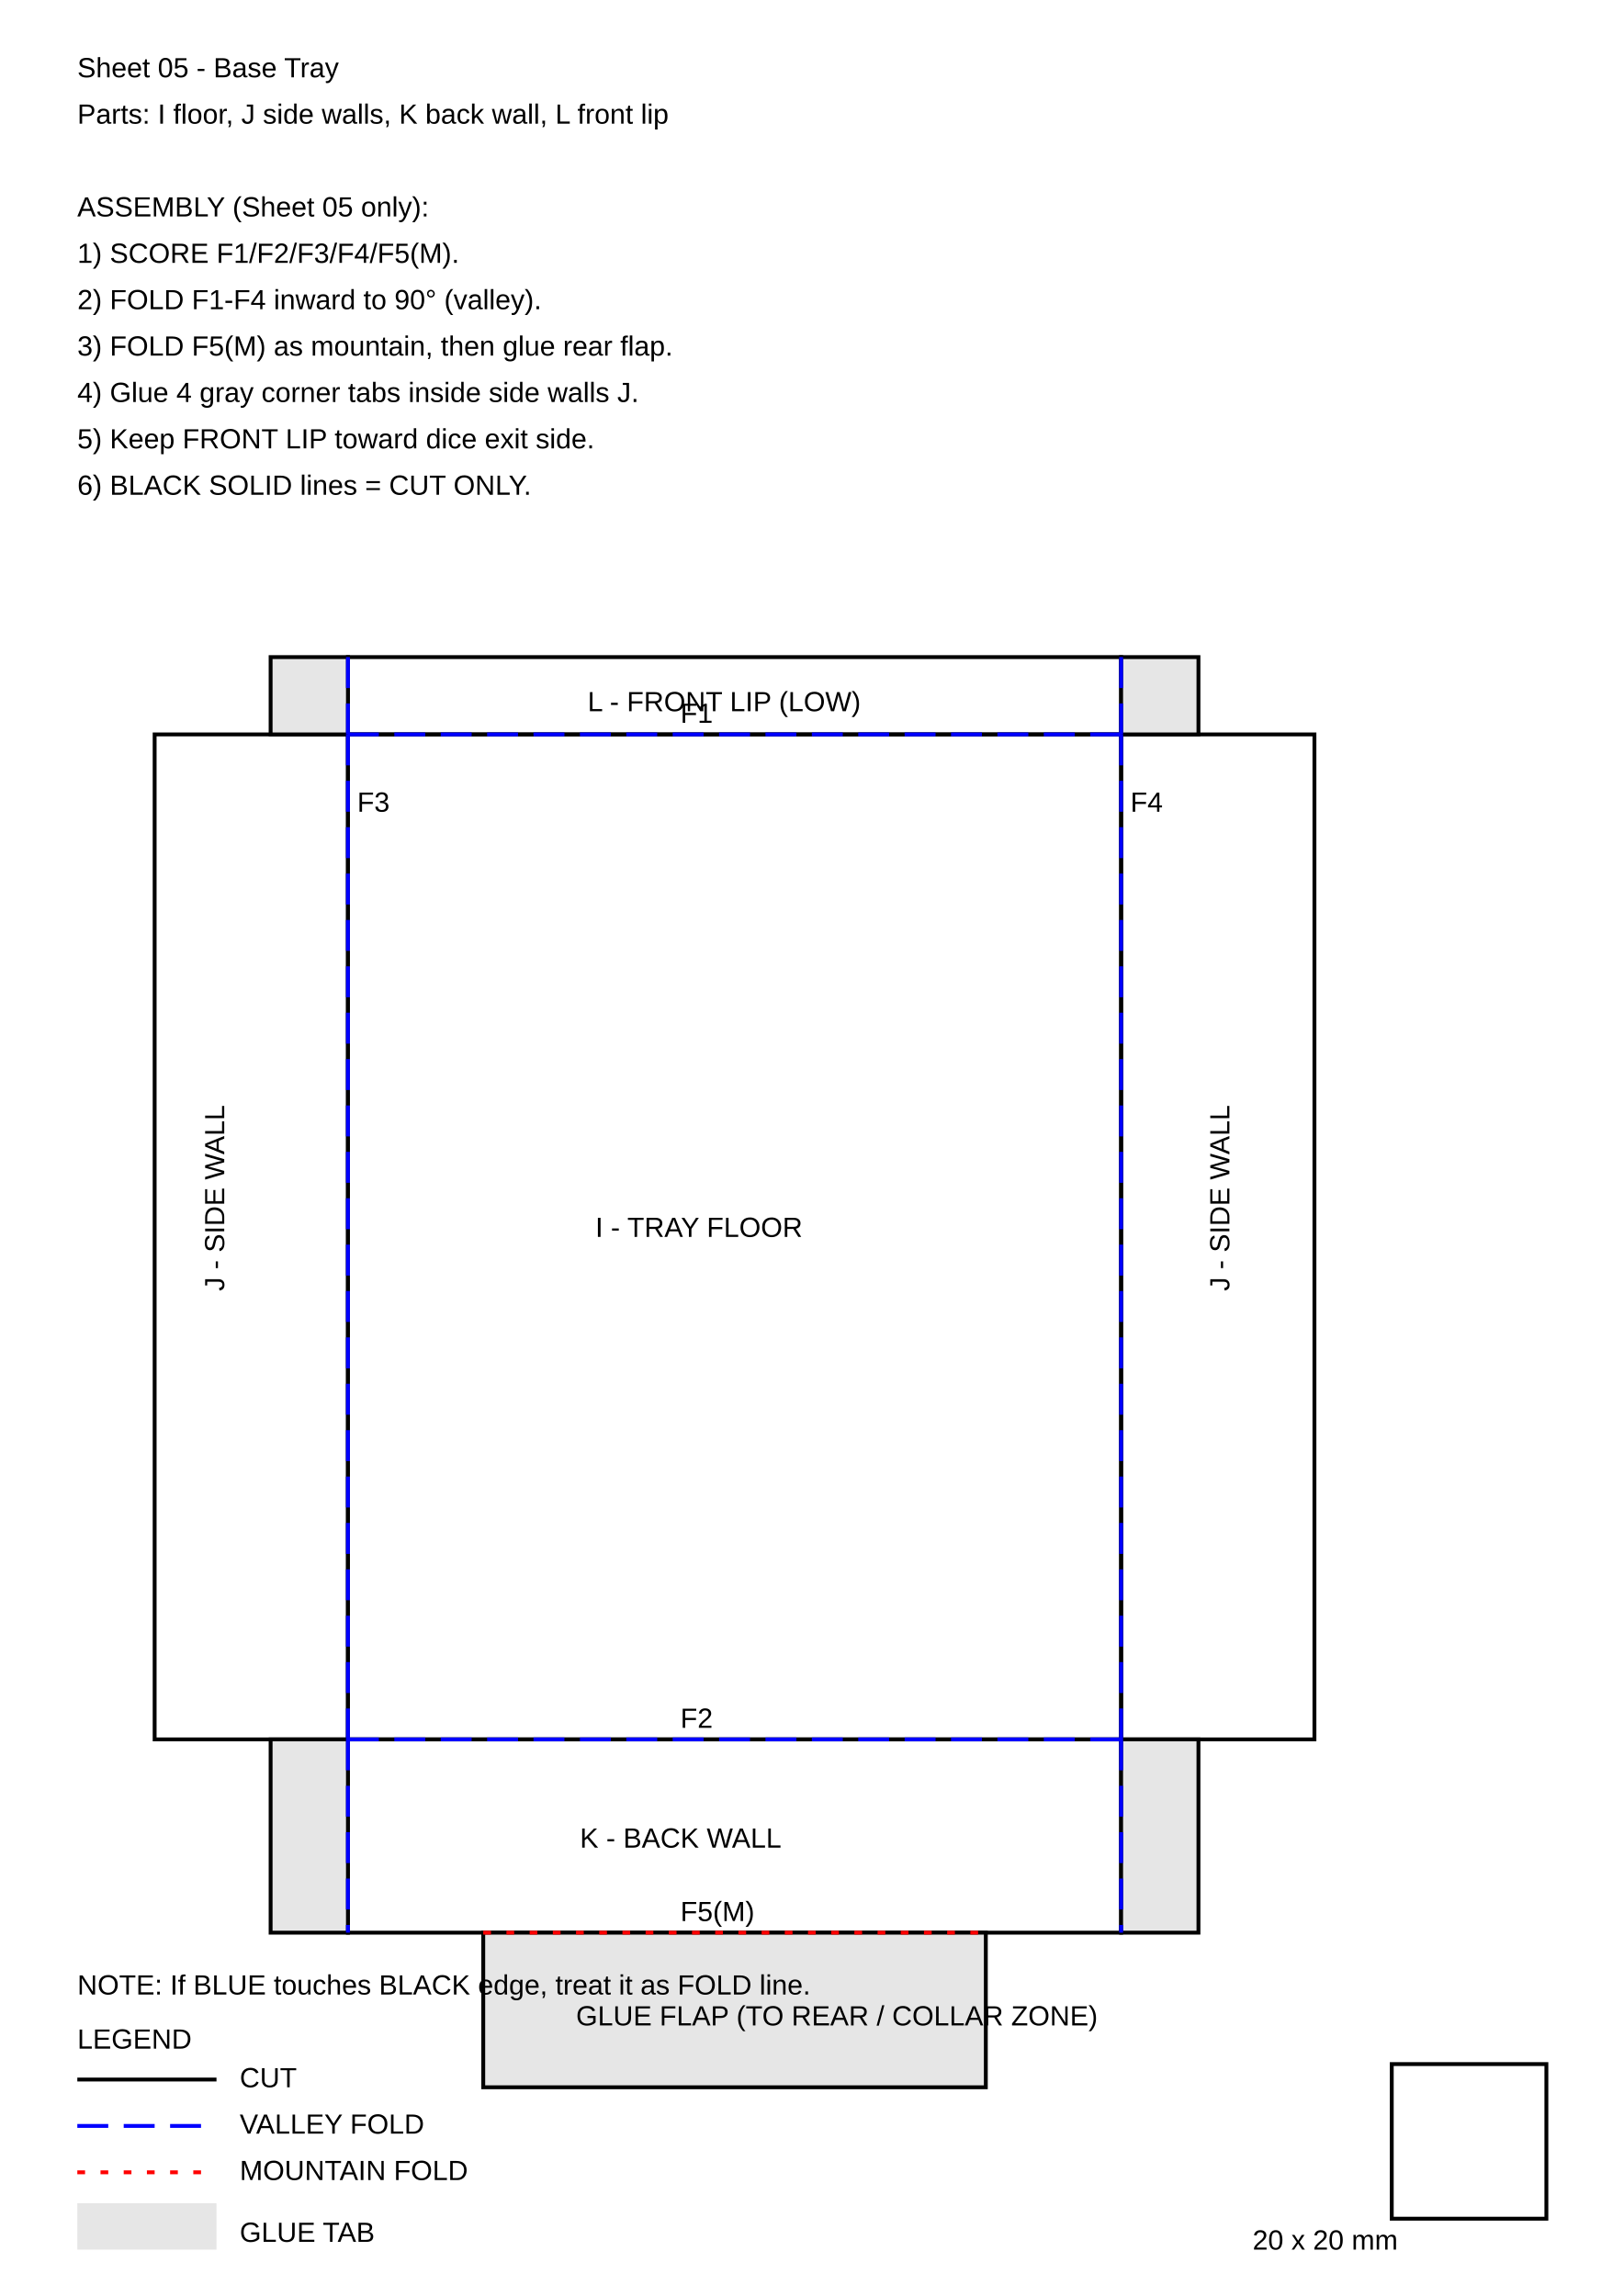
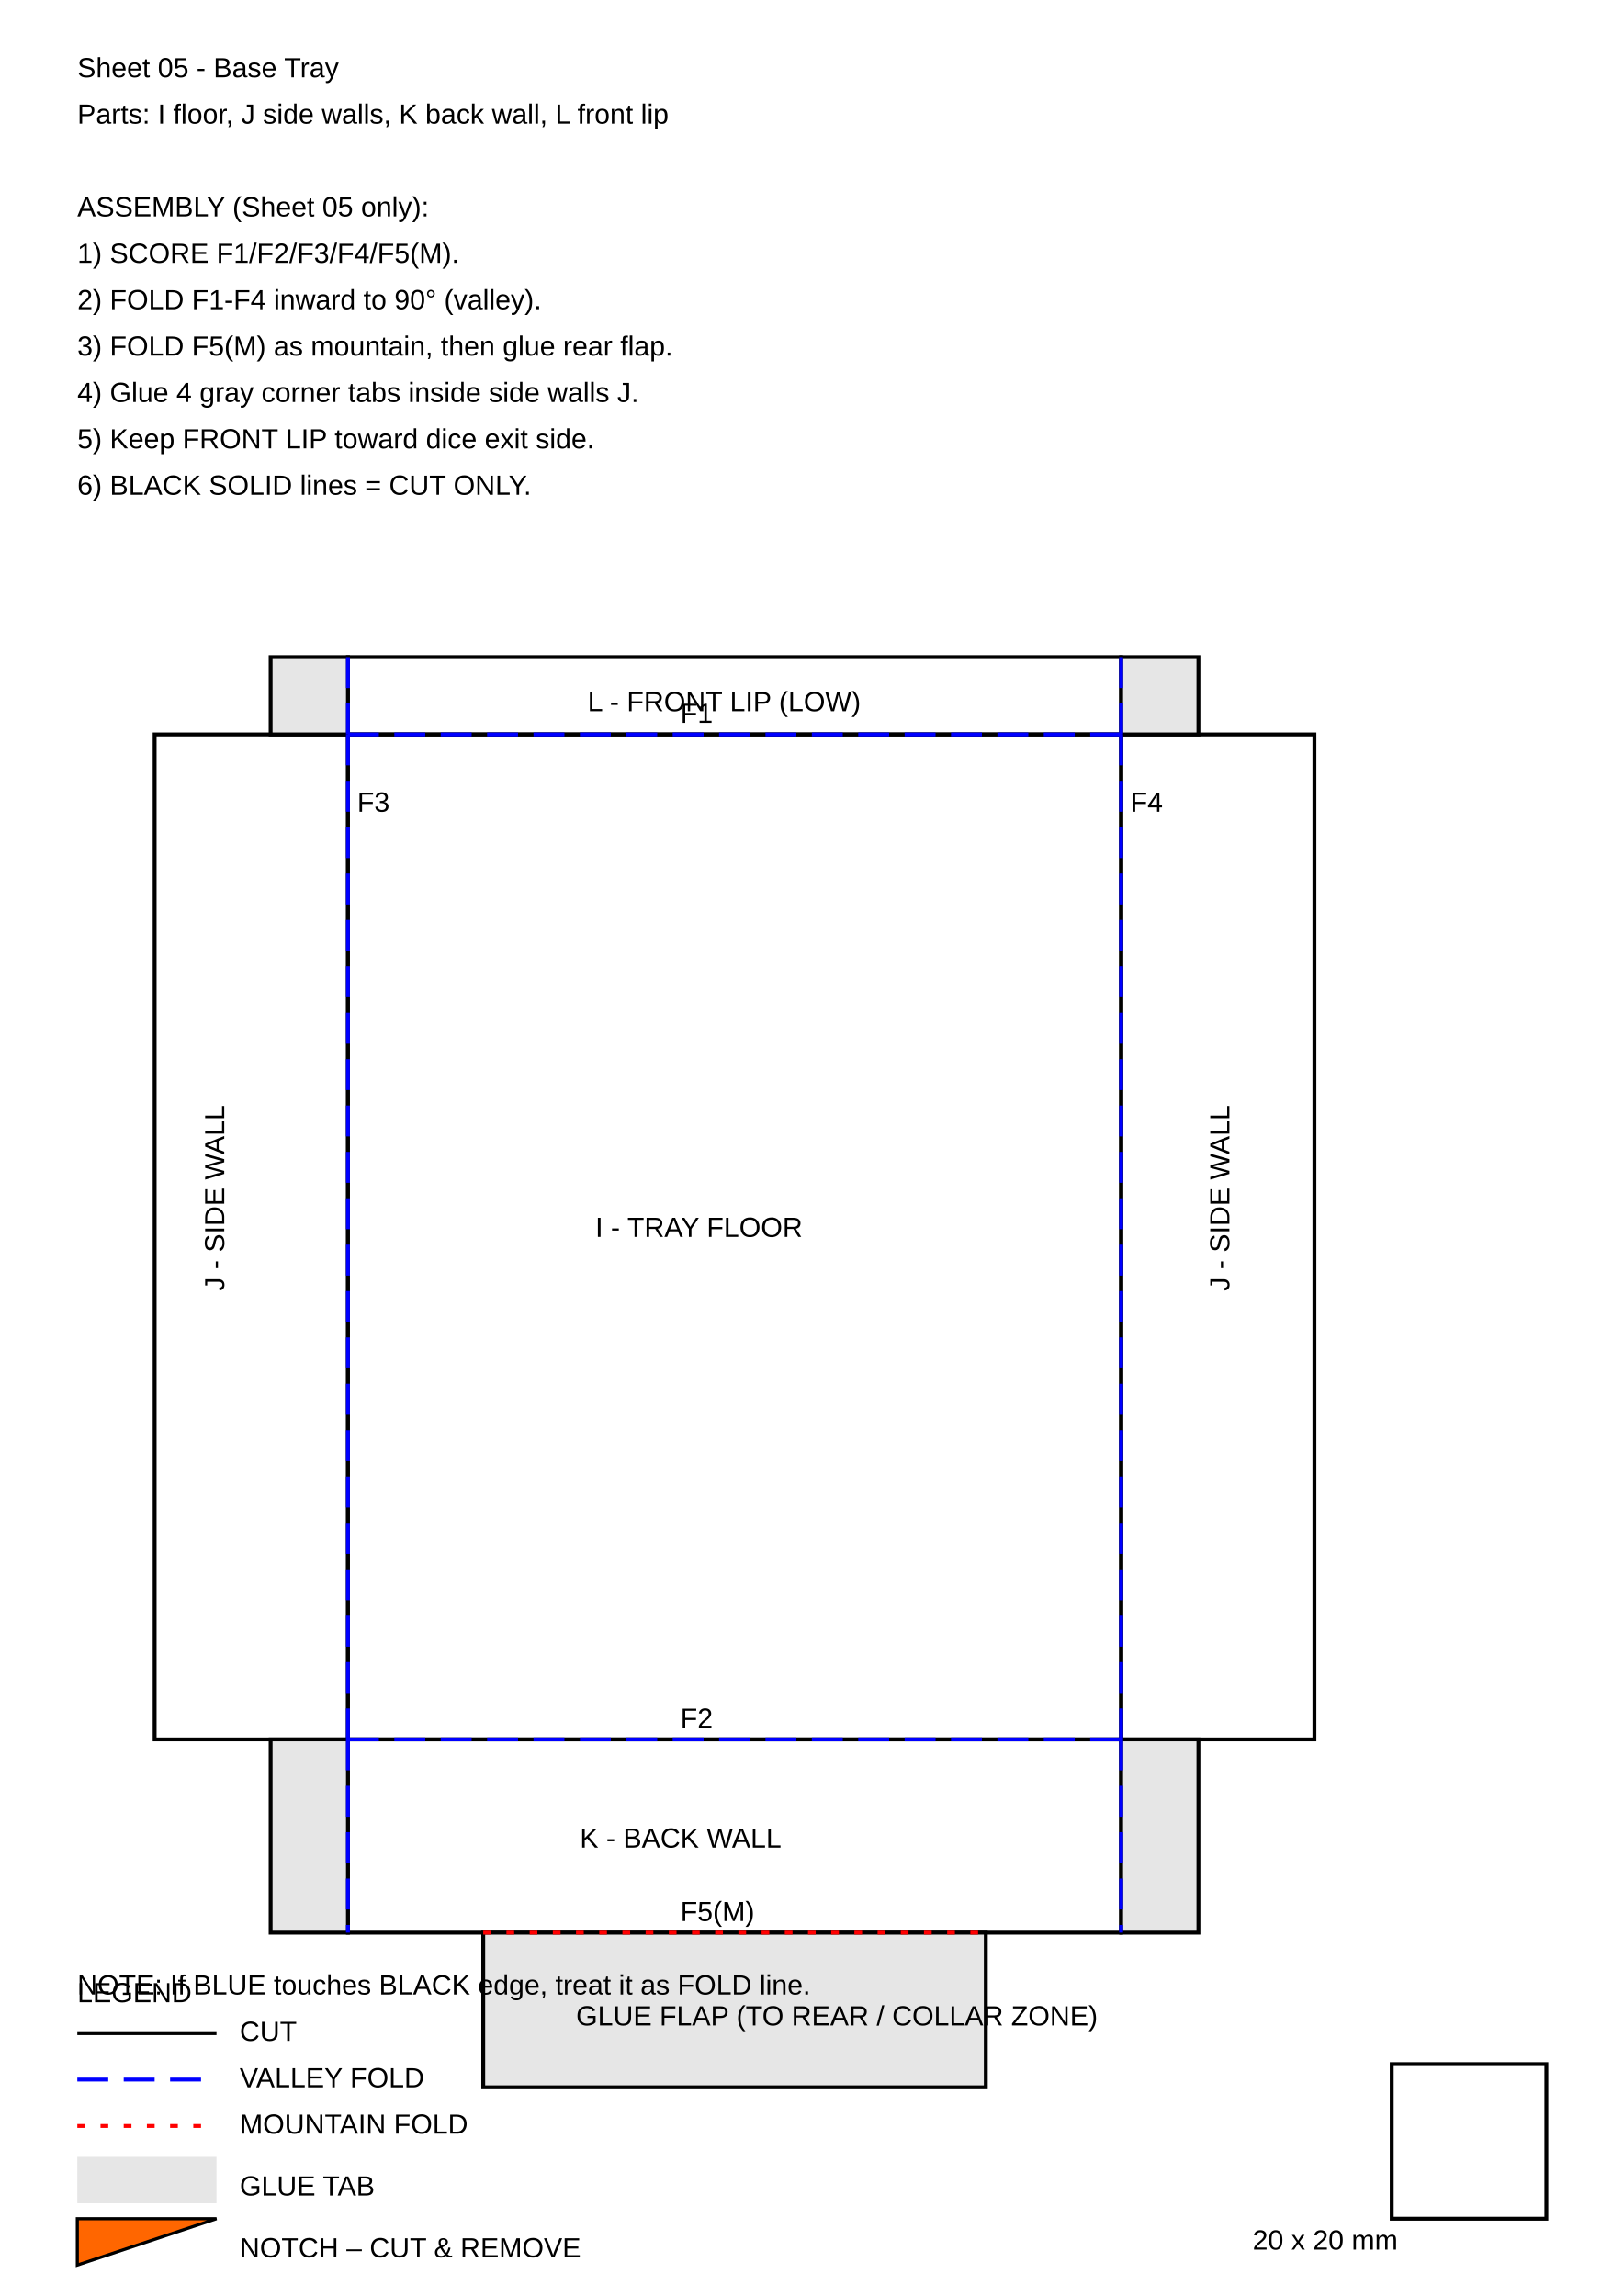
<svg xmlns="http://www.w3.org/2000/svg" baseProfile="full" height="297mm" version="1.1" viewBox="0 0 210 297" width="210mm">
  <defs />
  <text fill="black" font-family="Arial" font-size="3.6px" x="10" y="10">Sheet 05 - Base Tray</text>
  <text fill="black" font-family="Arial" font-size="3.6px" x="10" y="16">Parts: I floor, J side walls, K back wall, L front lip</text>
  <rect fill="none" height="130.0" stroke="black" stroke-width="0.5" width="100.0" x="45" y="95" />
  <rect fill="none" height="10.0" stroke="black" stroke-width="0.5" width="100.0" x="45" y="85.0" />
  <rect fill="none" height="25.0" stroke="black" stroke-width="0.5" width="100.0" x="45" y="225.0" />
  <rect fill="none" height="130.0" stroke="black" stroke-width="0.5" width="25.0" x="20.0" y="95" />
  <rect fill="none" height="130.0" stroke="black" stroke-width="0.5" width="25.0" x="145.0" y="95" />
  <rect fill="#e6e6e6" height="10.0" stroke="none" width="10.0" x="35.0" y="85.0" />
  <rect fill="none" height="10.0" stroke="black" stroke-width="0.5" width="10.0" x="35.0" y="85.0" />
  <rect fill="#e6e6e6" height="10.0" stroke="none" width="10.0" x="145.0" y="85.0" />
  <rect fill="none" height="10.0" stroke="black" stroke-width="0.5" width="10.0" x="145.0" y="85.0" />
  <rect fill="#e6e6e6" height="25.0" stroke="none" width="10.0" x="35.0" y="225.0" />
  <rect fill="none" height="25.0" stroke="black" stroke-width="0.5" width="10.0" x="35.0" y="225.0" />
  <rect fill="#e6e6e6" height="25.0" stroke="none" width="10.0" x="145.0" y="225.0" />
  <rect fill="none" height="25.0" stroke="black" stroke-width="0.5" width="10.0" x="145.0" y="225.0" />
  <rect fill="#e6e6e6" height="20.0" stroke="none" width="65.0" x="62.5" y="250.0" />
  <rect fill="none" height="20.0" stroke="black" stroke-width="0.5" width="65.0" x="62.5" y="250.0" />
  <line fill="none" stroke="blue" stroke-dasharray="4,2" stroke-width="0.5" x1="45" x2="145.0" y1="95" y2="95" />
  <line fill="none" stroke="blue" stroke-dasharray="4,2" stroke-width="0.5" x1="45" x2="145.0" y1="225.0" y2="225.0" />
  <line fill="none" stroke="blue" stroke-dasharray="4,2" stroke-width="0.5" x1="45" x2="45" y1="95" y2="225.0" />
  <line fill="none" stroke="blue" stroke-dasharray="4,2" stroke-width="0.5" x1="145.0" x2="145.0" y1="95" y2="225.0" />
  <line fill="none" stroke="blue" stroke-dasharray="4,2" stroke-width="0.5" x1="45" x2="45" y1="85.0" y2="95" />
  <line fill="none" stroke="blue" stroke-dasharray="4,2" stroke-width="0.5" x1="145.0" x2="145.0" y1="85.0" y2="95" />
  <line fill="none" stroke="blue" stroke-dasharray="4,2" stroke-width="0.5" x1="45" x2="45" y1="225.0" y2="250.0" />
  <line fill="none" stroke="blue" stroke-dasharray="4,2" stroke-width="0.5" x1="145.0" x2="145.0" y1="225.0" y2="250.0" />
  <line fill="none" stroke="red" stroke-dasharray="1,2" stroke-width="0.5" x1="62.5" x2="127.5" y1="250.0" y2="250.0" />
  <text fill="black" font-family="Arial" font-size="3.6px" x="88.0" y="93.5">F1</text>
  <text fill="black" font-family="Arial" font-size="3.6px" x="88.0" y="223.5">F2</text>
  <text fill="black" font-family="Arial" font-size="3.6px" x="46.2" y="105">F3</text>
  <text fill="black" font-family="Arial" font-size="3.6px" x="146.2" y="105">F4</text>
  <text fill="black" font-family="Arial" font-size="3.6px" x="88.0" y="248.5">F5(M)</text>
  <text fill="black" font-family="Arial" font-size="3.6px" x="77.0" y="160.0">I - TRAY FLOOR</text>
  <text fill="black" font-family="Arial" font-size="3.6px" x="76.0" y="92">L - FRONT LIP (LOW)</text>
  <text fill="black" font-family="Arial" font-size="3.6px" x="75.0" y="239.0">K - BACK WALL</text>
  <text fill="black" font-family="Arial" font-size="3.6px" transform="rotate(-90 29 167.0)" x="29" y="167.0">J - SIDE WALL</text>
  <text fill="black" font-family="Arial" font-size="3.6px" transform="rotate(-90 159.0 167.0)" x="159.0" y="167.0">J - SIDE WALL</text>
  <text fill="black" font-family="Arial" font-size="3.6px" x="74.5" y="262.0">GLUE FLAP (TO REAR / COLLAR ZONE)</text>
  <text fill="black" font-family="Arial" font-size="3.6px" x="10" y="28">ASSEMBLY (Sheet 05 only):</text>
  <text fill="black" font-family="Arial" font-size="3.6px" x="10" y="34">1) SCORE F1/F2/F3/F4/F5(M).</text>
  <text fill="black" font-family="Arial" font-size="3.6px" x="10" y="40">2) FOLD F1-F4 inward to 90° (valley).</text>
  <text fill="black" font-family="Arial" font-size="3.6px" x="10" y="46">3) FOLD F5(M) as mountain, then glue rear flap.</text>
  <text fill="black" font-family="Arial" font-size="3.6px" x="10" y="52">4) Glue 4 gray corner tabs inside side walls J.</text>
  <text fill="black" font-family="Arial" font-size="3.6px" x="10" y="58">5) Keep FRONT LIP toward dice exit side.</text>
  <text fill="black" font-family="Arial" font-size="3.6px" x="10" y="64">6) BLACK SOLID lines = CUT ONLY.</text>
  <text fill="black" font-family="Arial" font-size="3.6px" x="10" y="258">NOTE: If BLUE touches BLACK edge, treat it as FOLD line.</text>
-   <text fill="black" font-family="Arial" font-size="3.6px" x="10" y="265">LEGEND</text>
-   <line fill="none" stroke="black" stroke-width="0.5" x1="10" x2="28" y1="269" y2="269" />
-   <text fill="black" font-family="Arial" font-size="3.6px" x="31" y="270">CUT</text>
-   <line fill="none" stroke="blue" stroke-dasharray="4,2" stroke-width="0.5" x1="10" x2="28" y1="275" y2="275" />
-   <text fill="black" font-family="Arial" font-size="3.6px" x="31" y="276">VALLEY FOLD</text>
-   <line fill="none" stroke="red" stroke-dasharray="1,2" stroke-width="0.5" x1="10" x2="28" y1="281" y2="281" />
-   <text fill="black" font-family="Arial" font-size="3.6px" x="31" y="282">MOUNTAIN FOLD</text>
-   <rect fill="#e6e6e6" height="6" stroke="none" width="18" x="10" y="285" />
-   <text fill="black" font-family="Arial" font-size="3.6px" x="31" y="290">GLUE TAB</text>
+   <text fill="black" font-family="Arial" font-size="3.6px" x="10" y="259">LEGEND</text>
+   <line fill="none" stroke="black" stroke-width="0.5" x1="10" x2="28" y1="263" y2="263" />
+   <text fill="black" font-family="Arial" font-size="3.6px" x="31" y="264">CUT</text>
+   <line fill="none" stroke="blue" stroke-dasharray="4,2" stroke-width="0.5" x1="10" x2="28" y1="269" y2="269" />
+   <text fill="black" font-family="Arial" font-size="3.6px" x="31" y="270">VALLEY FOLD</text>
+   <line fill="none" stroke="red" stroke-dasharray="1,2" stroke-width="0.5" x1="10" x2="28" y1="275" y2="275" />
+   <text fill="black" font-family="Arial" font-size="3.6px" x="31" y="276">MOUNTAIN FOLD</text>
+   <rect fill="#e6e6e6" height="6" stroke="none" width="18" x="10" y="279" />
+   <text fill="black" font-family="Arial" font-size="3.6px" x="31" y="284">GLUE TAB</text>
+   <polygon fill="#FF6600" points="10,287 28,287 10,293" stroke="black" stroke-width="0.4" />
+   <text fill="black" font-family="Arial" font-size="3.6px" x="31" y="292">NOTCH – CUT &amp; REMOVE</text>
  <rect fill="none" height="20" stroke="black" stroke-width="0.5" width="20" x="180" y="267" />
  <text fill="black" font-family="Arial" font-size="3.6px" x="162" y="291">20 x 20 mm</text>
</svg>
